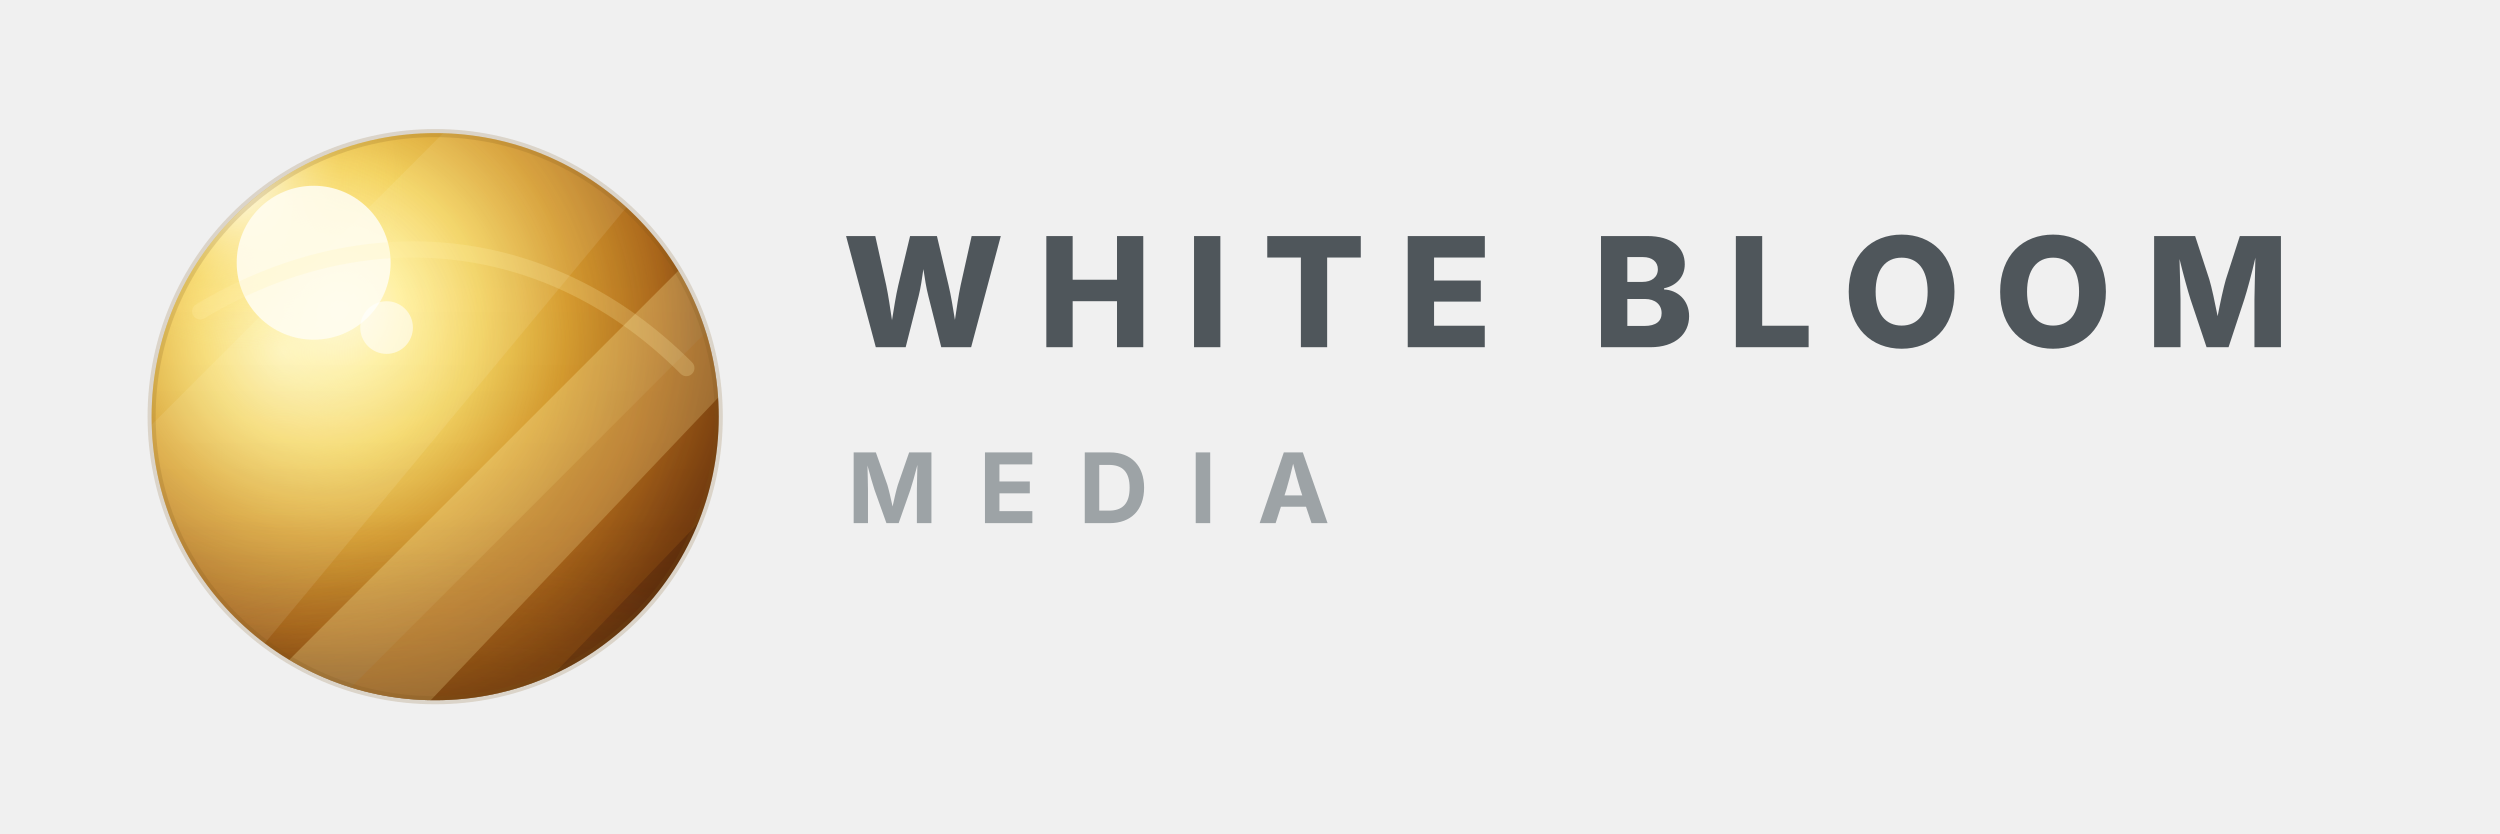
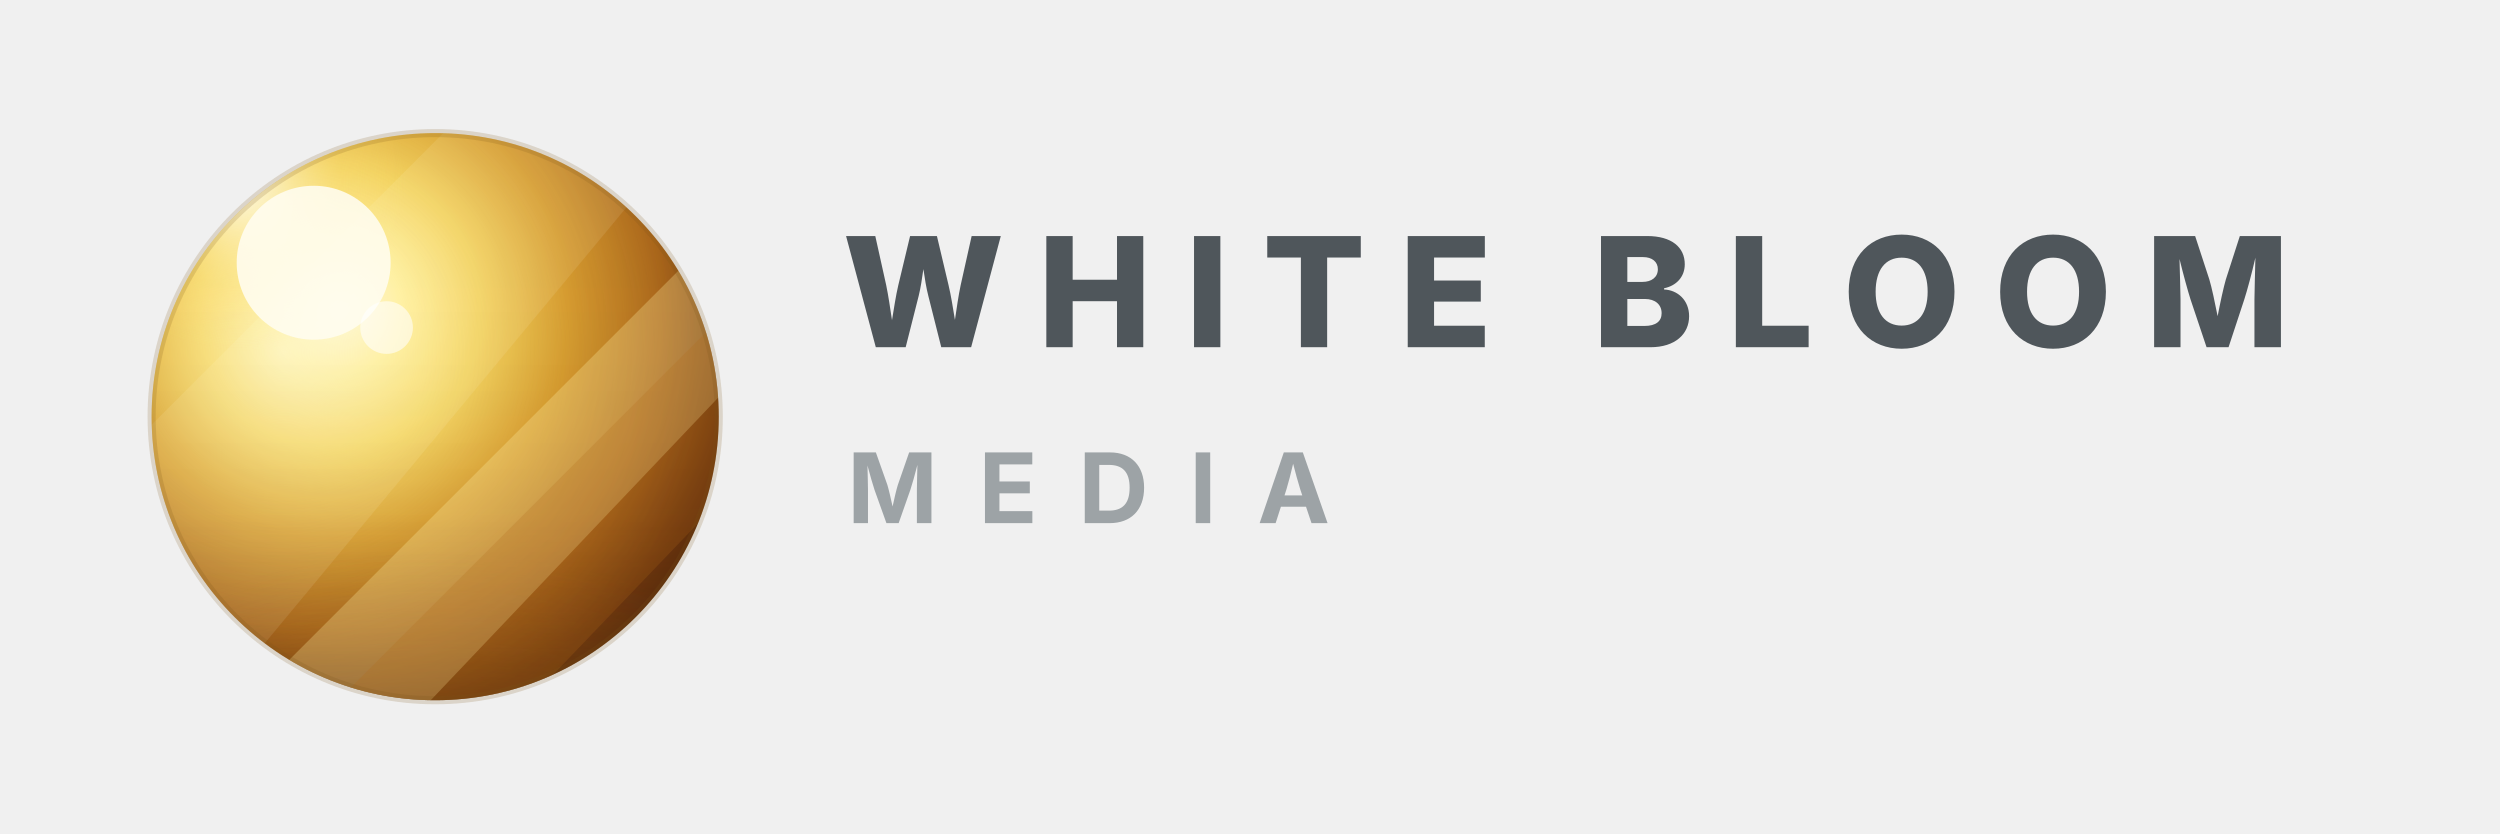
<svg xmlns="http://www.w3.org/2000/svg" viewBox="0 0 540 180" role="img" aria-labelledby="title">
  <g transform="translate(24 20) scale(.875)">
    <defs>
      <radialGradient id="markBase" cx="33%" cy="31%" r="92%">
        <stop offset="0" stop-color="#fffef4" />
        <stop offset="0.12" stop-color="#fff1a1" />
        <stop offset="0.27" stop-color="#f3d35d" />
        <stop offset="0.44" stop-color="#d49a2e" />
        <stop offset="0.62" stop-color="#a8641a" />
        <stop offset="0.78" stop-color="#67320d" />
        <stop offset="1" stop-color="#251205" />
      </radialGradient>
      <radialGradient id="markLeftGlow" cx="24%" cy="39%" r="72%">
        <stop offset="0" stop-color="#fff9d5" stop-opacity="0.58" />
        <stop offset=".34" stop-color="#ffe98e" stop-opacity="0.24" />
        <stop offset=".72" stop-color="#dba33b" stop-opacity=".08" />
        <stop offset="1" stop-color="#dba33b" stop-opacity="0" />
      </radialGradient>
      <radialGradient id="markFlare" cx="31%" cy="30%" r="42%">
        <stop offset="0" stop-color="#ffffff" stop-opacity=".95" />
        <stop offset=".24" stop-color="#fffce7" stop-opacity=".56" />
        <stop offset=".62" stop-color="#ffe88d" stop-opacity=".16" />
        <stop offset="1" stop-color="#ffe88d" stop-opacity="0" />
      </radialGradient>
      <linearGradient id="markBottomShade" x1="80" y1="38" x2="80" y2="170" gradientUnits="userSpaceOnUse">
        <stop offset="0" stop-color="#4b260a" stop-opacity="0" />
        <stop offset=".5" stop-color="#70400f" stop-opacity=".04" />
        <stop offset=".74" stop-color="#74410f" stop-opacity=".24" />
        <stop offset="1" stop-color="#281307" stop-opacity=".72" />
      </linearGradient>
      <radialGradient id="markBottomBrown" cx="50%" cy="104%" r="76%">
        <stop offset="0" stop-color="#281307" stop-opacity="0.92" />
        <stop offset=".34" stop-color="#70400f" stop-opacity="0.55" />
        <stop offset=".66" stop-color="#a66b1e" stop-opacity="0.16" />
        <stop offset="1" stop-color="#a66b1e" stop-opacity="0" />
      </radialGradient>
      <clipPath id="markClip">
        <circle cx="80" cy="80" r="70" />
      </clipPath>
    </defs>
    <circle cx="80" cy="80" r="70" fill="url(#markBase)" />
    <g clip-path="url(#markClip)">
      <circle cx="80" cy="80" r="72" fill="url(#markLeftGlow)" />
      <ellipse cx="80" cy="139" rx="82" ry="58" fill="url(#markBottomBrown)" />
      <circle cx="80" cy="80" r="72" fill="url(#markBottomShade)" opacity="0.62" />
      <path d="M92 172 172 92v80z" fill="#3a1706" opacity="0.28" />
      <path d="M12 172 172 12v40L58 172z" fill="#fff2a8" opacity="0.28" />
      <path d="M34 172 172 34v44L82 172z" fill="#b36a18" opacity="0.22" />
      <path d="M-16 108 108 -16h56L8 172H-16z" fill="#fffbe2" opacity="0.1" />
      <circle cx="50" cy="42" r="50" fill="url(#markFlare)" />
      <circle cx="50" cy="42" r="19" fill="#fffdf0" opacity=".88" />
      <circle cx="68" cy="58" r="6.5" fill="#ffffff" opacity=".58" />
-       <path d="M22 54c40-24 86-20 120 14" fill="none" stroke="#fff0ad" stroke-opacity="0.22" stroke-width="4" stroke-linecap="round" />
    </g>
    <circle cx="80" cy="80" r="70" fill="none" stroke="#7b5318" stroke-opacity=".18" stroke-width="2" />
  </g>
  <g font-family="Inter, Arial, Helvetica, sans-serif" text-rendering="geometricPrecision">
    <text x="182" y="75" fill="#4f565b" font-size="33" font-weight="800" letter-spacing="7.2">WHITE BLOOM</text>
    <text x="183" y="113" fill="#9da3a6" font-size="21" font-weight="700" letter-spacing="8.8">MEDIA</text>
  </g>
</svg>
